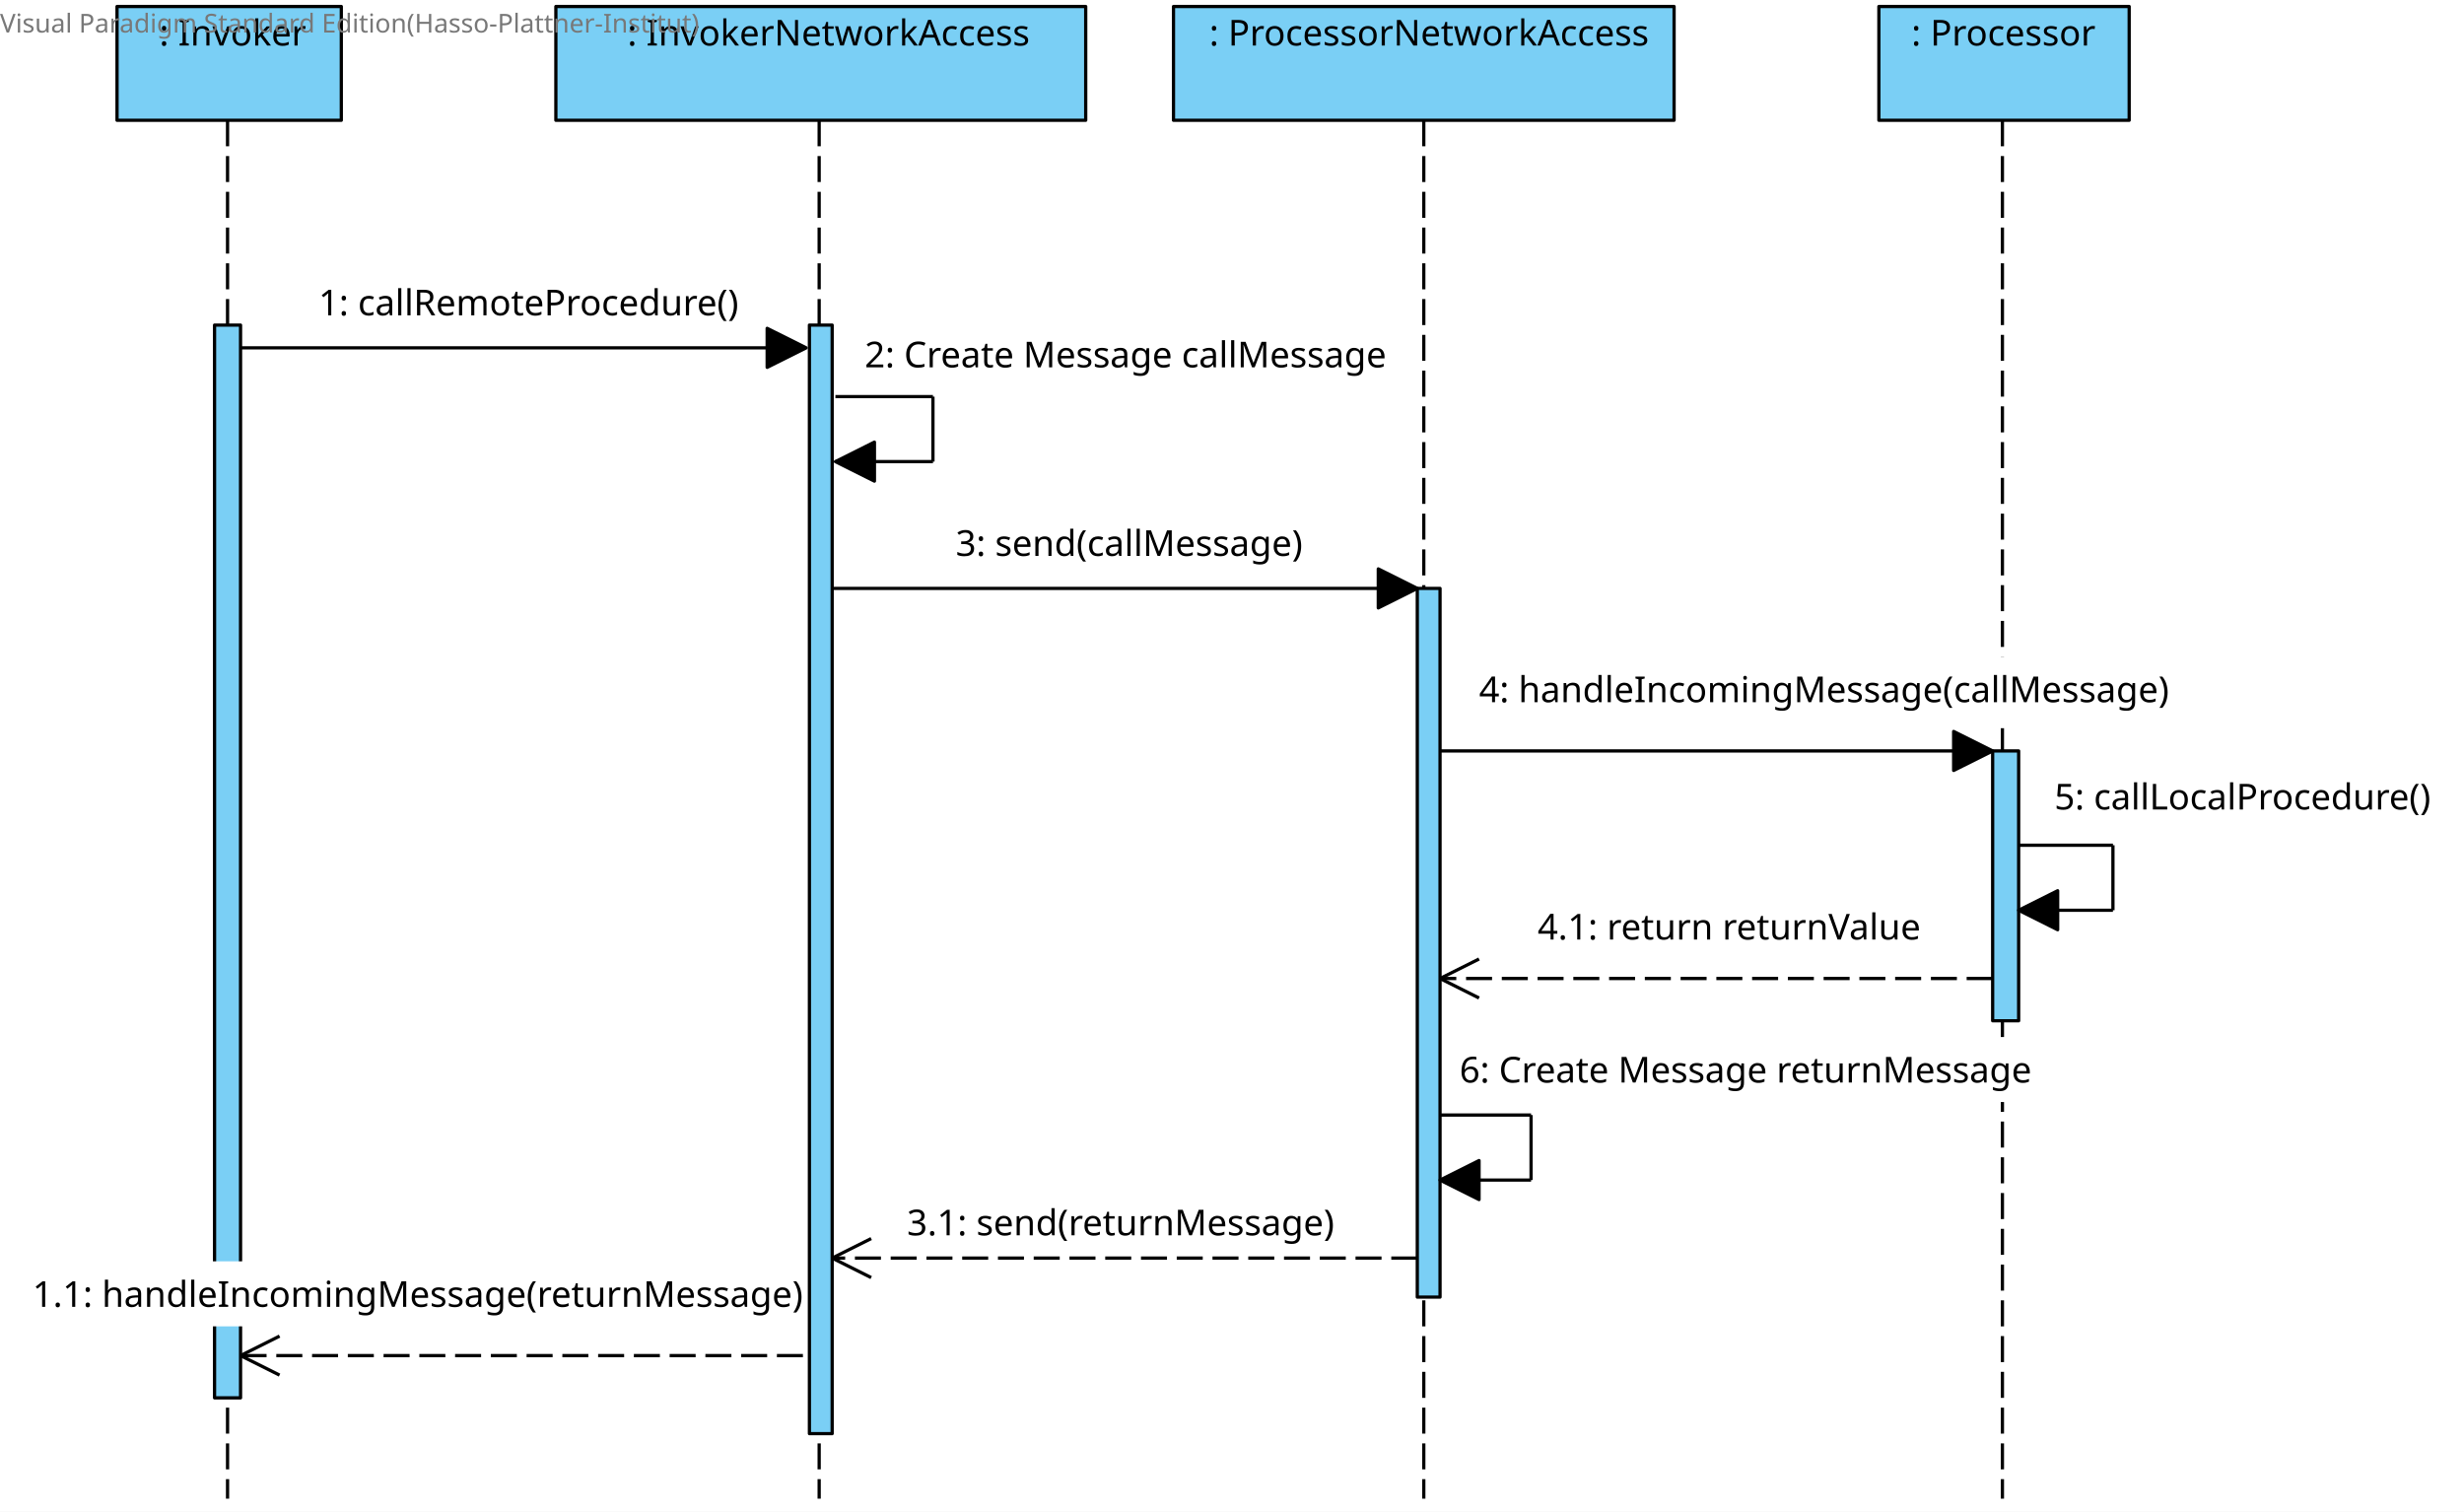
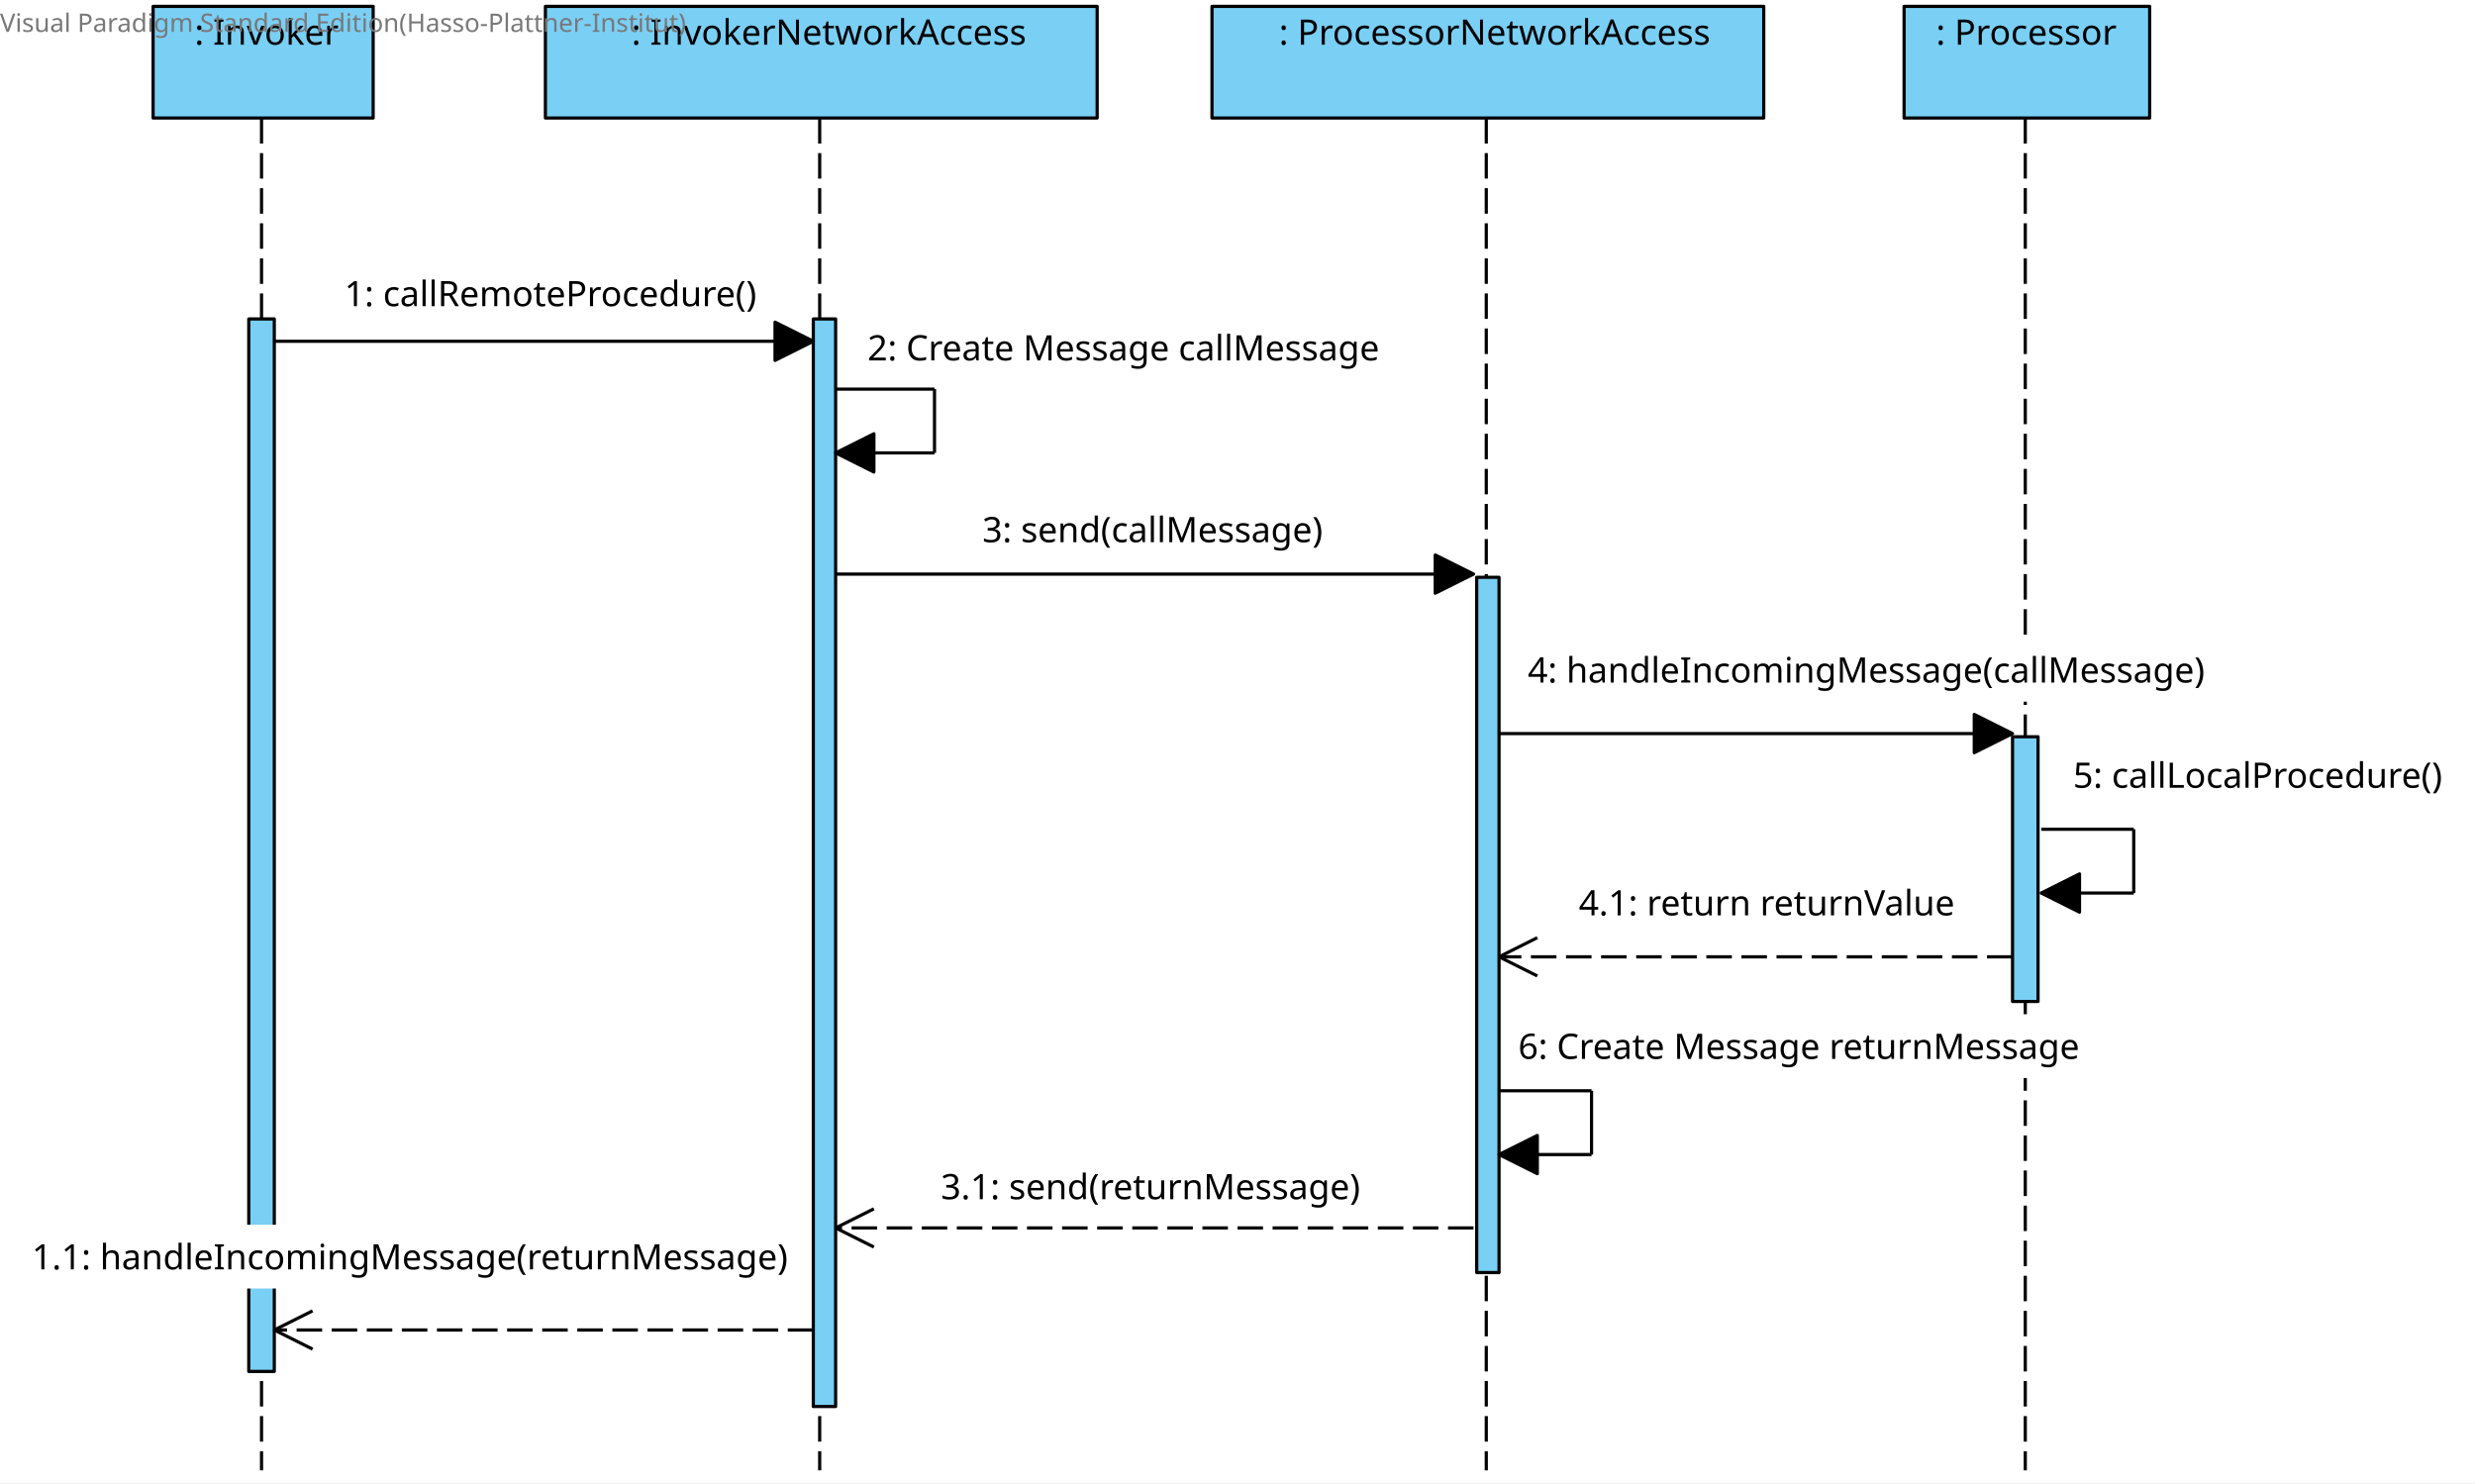
- <svg xmlns="http://www.w3.org/2000/svg" fill-opacity="0" color-rendering="auto" color-interpolation="auto" text-rendering="auto" stroke="rgb(0,0,0)" stroke-linecap="square" width="758" stroke-miterlimit="10" shape-rendering="auto" stroke-opacity="0" fill="rgb(0,0,0)" stroke-dasharray="none" font-weight="normal" stroke-width="1" height="465" font-family="'Dialog'" font-style="normal" stroke-linejoin="miter" font-size="12" stroke-dashoffset="0" image-rendering="auto">
+ <svg xmlns="http://www.w3.org/2000/svg" fill-opacity="0" color-rendering="auto" color-interpolation="auto" text-rendering="auto" stroke="rgb(0,0,0)" stroke-linecap="square" width="776" stroke-miterlimit="10" shape-rendering="auto" stroke-opacity="0" fill="rgb(0,0,0)" stroke-dasharray="none" font-weight="normal" stroke-width="1" height="465" font-family="'Dialog'" font-style="normal" stroke-linejoin="miter" font-size="12" stroke-dashoffset="0" image-rendering="auto">
  <defs id="genericDefs" />
  <g>
    <defs id="defs1">
      <clipPath clipPathUnits="userSpaceOnUse" id="clipPath1">
        <path d="M-7 -7 L81 -7 L81 470 L-7 470 L-7 -7 Z" />
      </clipPath>
      <clipPath clipPathUnits="userSpaceOnUse" id="clipPath2">
        <path d="M-7 -7 L89 -7 L89 470 L-7 470 L-7 -7 Z" />
      </clipPath>
      <clipPath clipPathUnits="userSpaceOnUse" id="clipPath3">
-         <path d="M-7 -7 L175 -7 L175 470 L-7 470 L-7 -7 Z" />
+         <path d="M-7 -7 L185 -7 L185 470 L-7 470 L-7 -7 Z" />
      </clipPath>
      <clipPath clipPathUnits="userSpaceOnUse" id="clipPath4">
        <path d="M-7 -7 L18 -7 L18 352 L-7 352 L-7 -7 Z" />
      </clipPath>
      <clipPath clipPathUnits="userSpaceOnUse" id="clipPath5">
        <path d="M-7 -7 L19 -7 L19 341 L-7 341 L-7 -7 Z" />
      </clipPath>
      <clipPath clipPathUnits="userSpaceOnUse" id="clipPath6">
-         <path d="M-7 -7 L166 -7 L166 470 L-7 470 L-7 -7 Z" />
+         <path d="M-7 -7 L18 -7 L18 229 L-7 229 L-7 -7 Z" />
      </clipPath>
      <clipPath clipPathUnits="userSpaceOnUse" id="clipPath7">
-         <path d="M-7 -7 L18 -7 L18 229 L-7 229 L-7 -7 Z" />
+         <path d="M-7 -7 L19 -7 L19 94 L-7 94 L-7 -7 Z" />
      </clipPath>
      <clipPath clipPathUnits="userSpaceOnUse" id="clipPath8">
-         <path d="M-7 -7 L19 -7 L19 94 L-7 94 L-7 -7 Z" />
+         <path d="M-70 -15 L140 -15 L140 30 L-70 30 L-70 -15 Z" />
      </clipPath>
      <clipPath clipPathUnits="userSpaceOnUse" id="clipPath9">
-         <path d="M-70 -15 L140 -15 L140 30 L-70 30 L-70 -15 Z" />
+         <path d="M-78 -15 L156 -15 L156 30 L-78 30 L-78 -15 Z" />
      </clipPath>
      <clipPath clipPathUnits="userSpaceOnUse" id="clipPath10">
-         <path d="M-78 -15 L156 -15 L156 30 L-78 30 L-78 -15 Z" />
+         <path d="M-174 -15 L348 -15 L348 30 L-174 30 L-174 -15 Z" />
      </clipPath>
      <clipPath clipPathUnits="userSpaceOnUse" id="clipPath11">
-         <path d="M-164 -15 L328 -15 L328 30 L-164 30 L-164 -15 Z" />
+         <path d="M0 0 L373 0 L373 204 L0 204 L0 0 Z" />
      </clipPath>
      <clipPath clipPathUnits="userSpaceOnUse" id="clipPath12">
-         <path d="M-155 -15 L310 -15 L310 30 L-155 30 L-155 -15 Z" />
+         <path d="M0 0 L0 204 L373 204 L373 0 L359 0 L359 10 L185 10 L185 0 L132 0 L132 10 L62 10 L62 0 Z" />
      </clipPath>
      <clipPath clipPathUnits="userSpaceOnUse" id="clipPath13">
-         <path d="M0 0 L378 0 L378 204 L0 204 L0 0 Z" />
+         <path d="M258 67 L258 87 L16 87 L16 67 ZM0 0 L0 204 L373 204 L373 59 L299 59 L299 47 L373 47 L373 0 Z" />
      </clipPath>
      <clipPath clipPathUnits="userSpaceOnUse" id="clipPath14">
-         <path d="M0 0 L0 204 L378 204 L378 0 L361 0 L361 10 L197 10 L197 0 L132 0 L132 10 L62 10 L62 0 Z" />
+         <path d="M0 0 L235 0 L235 224 L0 224 L0 0 Z" />
      </clipPath>
      <clipPath clipPathUnits="userSpaceOnUse" id="clipPath15">
-         <path d="M0 0 L377 0 L377 204 L0 204 L0 0 Z" />
+         <path d="M0 0 L0 224 L235 224 L235 0 Z" />
      </clipPath>
      <clipPath clipPathUnits="userSpaceOnUse" id="clipPath16">
-         <path d="M271 71 L271 91 L28 91 L28 71 ZM0 0 L0 204 L377 204 L377 64 L295 64 L295 51 L377 51 L377 0 Z" />
+         <path d="M0 0 L404 0 L404 204 L0 204 L0 0 Z" />
      </clipPath>
      <clipPath clipPathUnits="userSpaceOnUse" id="clipPath17">
-         <path d="M0 0 L234 0 L234 224 L0 224 L0 0 Z" />
+         <path d="M0 0 L0 204 L404 204 L404 140 L310 140 L310 120 L404 120 L404 0 Z" />
      </clipPath>
      <clipPath clipPathUnits="userSpaceOnUse" id="clipPath18">
-         <path d="M0 0 L0 224 L234 224 L234 0 Z" />
+         <path d="M0 0 L233 0 L233 224 L0 224 L0 0 Z" />
      </clipPath>
      <clipPath clipPathUnits="userSpaceOnUse" id="clipPath19">
-         <path d="M0 0 L384 0 L384 204 L0 204 L0 0 Z" />
+         <path d="M0 0 L0 122 L61 122 L61 134 L0 134 L0 224 L233 224 L233 96 L102 96 L102 76 L233 76 L233 0 Z" />
      </clipPath>
      <clipPath clipPathUnits="userSpaceOnUse" id="clipPath20">
-         <path d="M0 0 L0 204 L384 204 L384 141 L292 141 L292 121 L384 121 L384 0 Z" />
+         <path d="M0 0 L365 0 L365 204 L0 204 L0 0 Z" />
      </clipPath>
      <clipPath clipPathUnits="userSpaceOnUse" id="clipPath21">
-         <path d="M0 0 L232 0 L232 224 L0 224 L0 0 Z" />
+         <path d="M320 70 L320 90 L102 90 L102 70 ZM0 0 L0 204 L102 204 L102 188 L282 188 L282 204 L365 204 L365 0 Z" />
      </clipPath>
      <clipPath clipPathUnits="userSpaceOnUse" id="clipPath22">
-         <path d="M0 0 L0 125 L72 125 L72 138 L0 138 L0 224 L232 224 L232 96 L102 96 L102 76 L232 76 L232 0 Z" />
+         <path d="M0 0 L0 40 L150 40 L150 60 L0 60 L0 158 L112 158 L112 178 L0 178 L0 224 L233 224 L233 0 Z" />
      </clipPath>
      <clipPath clipPathUnits="userSpaceOnUse" id="clipPath23">
-         <path d="M0 0 L374 0 L374 204 L0 204 L0 0 Z" />
+         <path d="M269 79 L269 91 L123 91 L123 79 ZM0 0 L0 99 L82 99 L82 119 L0 119 L0 204 L404 204 L404 53 L310 53 L310 33 L404 33 L404 0 Z" />
      </clipPath>
      <clipPath clipPathUnits="userSpaceOnUse" id="clipPath24">
-         <path d="M323 71 L323 91 L105 91 L105 71 ZM0 0 L0 204 L102 204 L102 188 L282 188 L282 204 L374 204 L374 0 Z" />
+         <path d="M282 118 L282 138 L102 138 L102 118 ZM0 0 L0 164 L61 164 L61 176 L0 176 L0 204 L365 204 L365 0 L320 0 L320 20 L102 20 L102 0 Z" />
      </clipPath>
      <clipPath clipPathUnits="userSpaceOnUse" id="clipPath25">
-         <path d="M0 0 L233 0 L233 224 L0 224 L0 0 Z" />
+         <path d="M-120 -20 L240 -20 L240 40 L-120 40 L-120 -20 Z" />
      </clipPath>
      <clipPath clipPathUnits="userSpaceOnUse" id="clipPath26">
-         <path d="M0 0 L0 42 L145 42 L145 62 L0 62 L0 159 L104 159 L104 179 L0 179 L0 224 L233 224 L233 0 Z" />
+         <path d="M-146 -12 L292 -12 L292 24 L-146 24 L-146 -12 Z" />
      </clipPath>
      <clipPath clipPathUnits="userSpaceOnUse" id="clipPath27">
-         <path d="M259 81 L259 94 L113 94 L113 81 ZM0 0 L0 101 L89 101 L89 121 L0 121 L0 204 L384 204 L384 52 L289 52 L289 32 L384 32 L384 0 Z" />
+         <path d="M-128 -20 L256 -20 L256 40 L-128 40 L-128 -20 Z" />
      </clipPath>
      <clipPath clipPathUnits="userSpaceOnUse" id="clipPath28">
-         <path d="M323 1 L323 21 L105 21 L105 1 ZM282 118 L282 138 L102 138 L102 118 ZM0 0 L0 167 L72 167 L72 180 L0 180 L0 204 L374 204 L374 0 Z" />
+         <path d="M-218 -20 L436 -20 L436 40 L-218 40 L-218 -20 Z" />
      </clipPath>
      <clipPath clipPathUnits="userSpaceOnUse" id="clipPath29">
-         <path d="M-120 -20 L240 -20 L240 40 L-120 40 L-120 -20 Z" />
+         <path d="M-180 -20 L360 -20 L360 40 L-180 40 L-180 -20 Z" />
      </clipPath>
      <clipPath clipPathUnits="userSpaceOnUse" id="clipPath30">
-         <path d="M-146 -13 L292 -13 L292 26 L-146 26 L-146 -13 Z" />
+         <path d="M-125 -12 L250 -12 L250 24 L-125 24 L-125 -12 Z" />
      </clipPath>
      <clipPath clipPathUnits="userSpaceOnUse" id="clipPath31">
-         <path d="M-128 -20 L256 -20 L256 40 L-128 40 L-128 -20 Z" />
+         <path d="M-169 -20 L338 -20 L338 40 L-169 40 L-169 -20 Z" />
      </clipPath>
      <clipPath clipPathUnits="userSpaceOnUse" id="clipPath32">
-         <path d="M-218 -20 L436 -20 L436 40 L-218 40 L-218 -20 Z" />
+         <path d="M-242 -20 L484 -20 L484 40 L-242 40 L-242 -20 Z" />
      </clipPath>
      <clipPath clipPathUnits="userSpaceOnUse" id="clipPath33">
-         <path d="M-180 -20 L360 -20 L360 40 L-180 40 L-180 -20 Z" />
-       </clipPath>
-       <clipPath clipPathUnits="userSpaceOnUse" id="clipPath34">
-         <path d="M-125 -14 L250 -14 L250 28 L-125 28 L-125 -14 Z" />
-       </clipPath>
-       <clipPath clipPathUnits="userSpaceOnUse" id="clipPath35">
-         <path d="M-169 -20 L338 -20 L338 40 L-169 40 L-169 -20 Z" />
-       </clipPath>
-       <clipPath clipPathUnits="userSpaceOnUse" id="clipPath36">
-         <path d="M-243 -20 L486 -20 L486 40 L-243 40 L-243 -20 Z" />
-       </clipPath>
-       <clipPath clipPathUnits="userSpaceOnUse" id="clipPath37">
        <path d="M-144 -14 L288 -14 L288 28 L-144 28 L-144 -14 Z" />
      </clipPath>
    </defs>
    <g fill="white" text-rendering="geometricPrecision" fill-opacity="1" stroke-opacity="1" stroke="white">
-       <rect x="0" width="758" height="465" y="0" stroke="none" />
-     </g>
-     <g font-size="11" transform="translate(36,2)" fill-opacity="1" fill="rgb(122,207,245)" text-rendering="geometricPrecision" font-family="sans-serif" stroke="rgb(122,207,245)" stroke-opacity="1">
+       <rect x="0" width="776" height="465" y="0" stroke="none" />
+     </g>
+     <g font-size="11" transform="translate(48,2)" fill-opacity="1" fill="rgb(122,207,245)" text-rendering="geometricPrecision" font-family="sans-serif" stroke="rgb(122,207,245)" stroke-opacity="1">
      <rect x="0" width="69" height="35" y="0" clip-path="url(#clipPath1)" stroke="none" />
    </g>
-     <g stroke-linecap="butt" font-size="11" transform="translate(36,2)" fill-opacity="1" fill="black" text-rendering="geometricPrecision" font-family="sans-serif" stroke-linejoin="round" stroke="black" stroke-opacity="1" stroke-miterlimit="0">
+     <g stroke-linecap="butt" font-size="11" transform="translate(48,2)" fill-opacity="1" fill="black" text-rendering="geometricPrecision" font-family="sans-serif" stroke-linejoin="round" stroke="black" stroke-opacity="1" stroke-miterlimit="0">
      <rect fill="none" x="0" width="69" height="35" y="0" clip-path="url(#clipPath1)" />
      <line clip-path="url(#clipPath1)" fill="none" x1="34" x2="34" y1="35" y2="459" stroke-linejoin="bevel" stroke-dasharray="8,3" />
    </g>
-     <g font-size="11" transform="translate(578,2)" fill-opacity="1" fill="rgb(122,207,245)" text-rendering="geometricPrecision" font-family="sans-serif" stroke="rgb(122,207,245)" stroke-opacity="1">
+     <g font-size="11" transform="translate(597,2)" fill-opacity="1" fill="rgb(122,207,245)" text-rendering="geometricPrecision" font-family="sans-serif" stroke="rgb(122,207,245)" stroke-opacity="1">
      <rect x="0" width="77" height="35" y="0" clip-path="url(#clipPath2)" stroke="none" />
    </g>
-     <g stroke-linecap="butt" font-size="11" transform="translate(578,2)" fill-opacity="1" fill="black" text-rendering="geometricPrecision" font-family="sans-serif" stroke-linejoin="round" stroke="black" stroke-opacity="1" stroke-miterlimit="0">
+     <g stroke-linecap="butt" font-size="11" transform="translate(597,2)" fill-opacity="1" fill="black" text-rendering="geometricPrecision" font-family="sans-serif" stroke-linejoin="round" stroke="black" stroke-opacity="1" stroke-miterlimit="0">
      <rect fill="none" x="0" width="77" height="35" y="0" clip-path="url(#clipPath2)" />
      <line clip-path="url(#clipPath2)" fill="none" x1="38" x2="38" y1="35" y2="459" stroke-linejoin="bevel" stroke-dasharray="8,3" />
    </g>
    <g font-size="11" transform="translate(171,2)" fill-opacity="1" fill="rgb(122,207,245)" text-rendering="geometricPrecision" font-family="sans-serif" stroke="rgb(122,207,245)" stroke-opacity="1">
-       <rect x="0" width="163" height="35" y="0" clip-path="url(#clipPath3)" stroke="none" />
+       <rect x="0" width="173" height="35" y="0" clip-path="url(#clipPath3)" stroke="none" />
    </g>
    <g stroke-linecap="butt" font-size="11" transform="translate(171,2)" fill-opacity="1" fill="black" text-rendering="geometricPrecision" font-family="sans-serif" stroke-linejoin="round" stroke="black" stroke-opacity="1" stroke-miterlimit="0">
-       <rect fill="none" x="0" width="163" height="35" y="0" clip-path="url(#clipPath3)" />
-       <line clip-path="url(#clipPath3)" fill="none" x1="81" x2="81" y1="35" y2="459" stroke-linejoin="bevel" stroke-dasharray="8,3" />
-     </g>
-     <g font-size="11" transform="translate(249,100)" fill-opacity="1" fill="rgb(122,207,245)" text-rendering="geometricPrecision" font-family="sans-serif" stroke="rgb(122,207,245)" stroke-opacity="1">
+       <rect fill="none" x="0" width="173" height="35" y="0" clip-path="url(#clipPath3)" />
+       <line clip-path="url(#clipPath3)" fill="none" x1="86" x2="86" y1="35" y2="459" stroke-linejoin="bevel" stroke-dasharray="8,3" />
+     </g>
+     <g font-size="11" transform="translate(255,100)" fill-opacity="1" fill="rgb(122,207,245)" text-rendering="geometricPrecision" font-family="sans-serif" stroke="rgb(122,207,245)" stroke-opacity="1">
      <rect x="0" width="7" height="341" y="0" clip-path="url(#clipPath4)" stroke="none" />
    </g>
-     <g stroke-linecap="butt" font-size="11" transform="translate(249,100)" fill-opacity="1" fill="black" text-rendering="geometricPrecision" font-family="sans-serif" stroke-linejoin="round" stroke="black" stroke-opacity="1" stroke-miterlimit="0">
+     <g stroke-linecap="butt" font-size="11" transform="translate(255,100)" fill-opacity="1" fill="black" text-rendering="geometricPrecision" font-family="sans-serif" stroke-linejoin="round" stroke="black" stroke-opacity="1" stroke-miterlimit="0">
      <rect fill="none" x="0" width="7" height="341" y="0" clip-path="url(#clipPath4)" />
    </g>
-     <g font-size="11" transform="translate(66,100)" fill-opacity="1" fill="rgb(122,207,245)" text-rendering="geometricPrecision" font-family="sans-serif" stroke="rgb(122,207,245)" stroke-opacity="1">
+     <g font-size="11" transform="translate(78,100)" fill-opacity="1" fill="rgb(122,207,245)" text-rendering="geometricPrecision" font-family="sans-serif" stroke="rgb(122,207,245)" stroke-opacity="1">
      <rect x="0" width="8" height="330" y="0" clip-path="url(#clipPath5)" stroke="none" />
    </g>
-     <g stroke-linecap="butt" font-size="11" transform="translate(66,100)" fill-opacity="1" fill="black" text-rendering="geometricPrecision" font-family="sans-serif" stroke-linejoin="round" stroke="black" stroke-opacity="1" stroke-miterlimit="0">
+     <g stroke-linecap="butt" font-size="11" transform="translate(78,100)" fill-opacity="1" fill="black" text-rendering="geometricPrecision" font-family="sans-serif" stroke-linejoin="round" stroke="black" stroke-opacity="1" stroke-miterlimit="0">
      <rect fill="none" x="0" width="8" height="330" y="0" clip-path="url(#clipPath5)" />
    </g>
-     <g font-size="11" transform="translate(361,2)" fill-opacity="1" fill="rgb(122,207,245)" text-rendering="geometricPrecision" font-family="sans-serif" stroke="rgb(122,207,245)" stroke-opacity="1">
-       <rect x="0" width="154" height="35" y="0" clip-path="url(#clipPath6)" stroke="none" />
-     </g>
-     <g stroke-linecap="butt" font-size="11" transform="translate(361,2)" fill-opacity="1" fill="black" text-rendering="geometricPrecision" font-family="sans-serif" stroke-linejoin="round" stroke="black" stroke-opacity="1" stroke-miterlimit="0">
-       <rect fill="none" x="0" width="154" height="35" y="0" clip-path="url(#clipPath6)" />
-       <line clip-path="url(#clipPath6)" fill="none" x1="77" x2="77" y1="35" y2="459" stroke-linejoin="bevel" stroke-dasharray="8,3" />
-     </g>
-     <g font-size="11" transform="translate(436,181)" fill-opacity="1" fill="rgb(122,207,245)" text-rendering="geometricPrecision" font-family="sans-serif" stroke="rgb(122,207,245)" stroke-opacity="1">
-       <rect x="0" width="7" height="218" y="0" clip-path="url(#clipPath7)" stroke="none" />
-     </g>
-     <g stroke-linecap="butt" font-size="11" transform="translate(436,181)" fill-opacity="1" fill="black" text-rendering="geometricPrecision" font-family="sans-serif" stroke-linejoin="round" stroke="black" stroke-opacity="1" stroke-miterlimit="0">
-       <rect fill="none" x="0" width="7" height="218" y="0" clip-path="url(#clipPath7)" />
-     </g>
-     <g font-size="11" transform="translate(613,231)" fill-opacity="1" fill="rgb(122,207,245)" text-rendering="geometricPrecision" font-family="sans-serif" stroke="rgb(122,207,245)" stroke-opacity="1">
-       <rect x="0" width="8" height="83" y="0" clip-path="url(#clipPath8)" stroke="none" />
-     </g>
-     <g stroke-linecap="butt" font-size="11" transform="translate(613,231)" fill-opacity="1" fill="black" text-rendering="geometricPrecision" font-family="sans-serif" stroke-linejoin="round" stroke="black" stroke-opacity="1" stroke-miterlimit="0">
-       <rect fill="none" x="0" width="8" height="83" y="0" clip-path="url(#clipPath8)" />
-     </g>
-     <g font-size="11" transform="translate(36,2)" fill-opacity="1" fill="black" text-rendering="geometricPrecision" font-family="sans-serif" stroke="black" stroke-opacity="1">
-       <text x="13" xml:space="preserve" y="12" clip-path="url(#clipPath9)" stroke="none">: Invoker</text>
-     </g>
-     <g font-size="11" transform="translate(578,2)" fill-opacity="1" fill="black" text-rendering="geometricPrecision" font-family="sans-serif" stroke="black" stroke-opacity="1">
-       <text x="10" xml:space="preserve" y="12" clip-path="url(#clipPath10)" stroke="none">: Processor</text>
+     <g font-size="11" transform="translate(380,2)" fill-opacity="1" fill="rgb(122,207,245)" text-rendering="geometricPrecision" font-family="sans-serif" stroke="rgb(122,207,245)" stroke-opacity="1">
+       <rect x="0" width="173" height="35" y="0" clip-path="url(#clipPath3)" stroke="none" />
+     </g>
+     <g stroke-linecap="butt" font-size="11" transform="translate(380,2)" fill-opacity="1" fill="black" text-rendering="geometricPrecision" font-family="sans-serif" stroke-linejoin="round" stroke="black" stroke-opacity="1" stroke-miterlimit="0">
+       <rect fill="none" x="0" width="173" height="35" y="0" clip-path="url(#clipPath3)" />
+       <line clip-path="url(#clipPath3)" fill="none" x1="86" x2="86" y1="35" y2="459" stroke-linejoin="bevel" stroke-dasharray="8,3" />
+     </g>
+     <g font-size="11" transform="translate(463,181)" fill-opacity="1" fill="rgb(122,207,245)" text-rendering="geometricPrecision" font-family="sans-serif" stroke="rgb(122,207,245)" stroke-opacity="1">
+       <rect x="0" width="7" height="218" y="0" clip-path="url(#clipPath6)" stroke="none" />
+     </g>
+     <g stroke-linecap="butt" font-size="11" transform="translate(463,181)" fill-opacity="1" fill="black" text-rendering="geometricPrecision" font-family="sans-serif" stroke-linejoin="round" stroke="black" stroke-opacity="1" stroke-miterlimit="0">
+       <rect fill="none" x="0" width="7" height="218" y="0" clip-path="url(#clipPath6)" />
+     </g>
+     <g font-size="11" transform="translate(631,231)" fill-opacity="1" fill="rgb(122,207,245)" text-rendering="geometricPrecision" font-family="sans-serif" stroke="rgb(122,207,245)" stroke-opacity="1">
+       <rect x="0" width="8" height="83" y="0" clip-path="url(#clipPath7)" stroke="none" />
+     </g>
+     <g stroke-linecap="butt" font-size="11" transform="translate(631,231)" fill-opacity="1" fill="black" text-rendering="geometricPrecision" font-family="sans-serif" stroke-linejoin="round" stroke="black" stroke-opacity="1" stroke-miterlimit="0">
+       <rect fill="none" x="0" width="8" height="83" y="0" clip-path="url(#clipPath7)" />
+     </g>
+     <g font-size="11" transform="translate(48,2)" fill-opacity="1" fill="black" text-rendering="geometricPrecision" font-family="sans-serif" stroke="black" stroke-opacity="1">
+       <text x="13" xml:space="preserve" y="12" clip-path="url(#clipPath8)" stroke="none">: Invoker</text>
+     </g>
+     <g font-size="11" transform="translate(597,2)" fill-opacity="1" fill="black" text-rendering="geometricPrecision" font-family="sans-serif" stroke="black" stroke-opacity="1">
+       <text x="10" xml:space="preserve" y="12" clip-path="url(#clipPath9)" stroke="none">: Processor</text>
    </g>
    <g font-size="11" transform="translate(171,2)" fill-opacity="1" fill="black" text-rendering="geometricPrecision" font-family="sans-serif" stroke="black" stroke-opacity="1">
-       <text x="22" xml:space="preserve" y="12" clip-path="url(#clipPath11)" stroke="none">: InvokerNetworkAccess</text>
-     </g>
-     <g font-size="11" transform="translate(361,2)" fill-opacity="1" fill="black" text-rendering="geometricPrecision" font-family="sans-serif" stroke="black" stroke-opacity="1">
-       <text x="11" xml:space="preserve" y="12" clip-path="url(#clipPath12)" stroke="none">: ProcessorNetworkAccess</text>
-     </g>
-     <g stroke-linecap="butt" font-size="11" transform="translate(-26,7)" fill-opacity="1" fill="black" text-rendering="geometricPrecision" font-family="sans-serif" stroke-linejoin="round" stroke="black" stroke-opacity="1">
-       <line y2="100" fill="none" x1="100" clip-path="url(#clipPath14)" x2="274" y1="100" />
-       <polygon points=" 274 100 262 94 262 106" clip-path="url(#clipPath14)" stroke="none" />
-       <polygon fill="none" points=" 274 100 262 94 262 106" clip-path="url(#clipPath14)" />
-     </g>
-     <g stroke-linecap="butt" font-size="11" transform="translate(-26,317)" fill-opacity="1" fill="black" text-rendering="geometricPrecision" font-family="sans-serif" stroke-linejoin="round" stroke-dasharray="8,3" stroke="black" stroke-opacity="1" stroke-miterlimit="0">
-       <line y2="100" fill="none" x1="273" clip-path="url(#clipPath16)" x2="100" y1="100" />
-       <line clip-path="url(#clipPath16)" fill="none" x1="100" x2="112" y1="100" y2="106" stroke-dasharray="none" stroke-miterlimit="10" />
-       <line clip-path="url(#clipPath16)" fill="none" x1="100" x2="112" y1="100" y2="94" stroke-dasharray="none" stroke-miterlimit="10" />
-     </g>
-     <g stroke-linecap="butt" font-size="11" transform="translate(157,22)" fill-opacity="1" fill="black" text-rendering="geometricPrecision" font-family="sans-serif" stroke-linejoin="round" stroke="black" stroke-opacity="1">
-       <line y2="100" fill="none" x1="100" clip-path="url(#clipPath18)" x2="130" y1="100" />
-       <line y2="120" fill="none" x1="130" clip-path="url(#clipPath18)" x2="130" y1="100" />
-       <line y2="120" fill="none" x1="130" clip-path="url(#clipPath18)" x2="100" y1="120" />
-       <polygon points=" 100 120 112 126 112 114" clip-path="url(#clipPath18)" stroke="none" />
-       <polygon fill="none" points=" 100 120 112 126 112 114" clip-path="url(#clipPath18)" />
-     </g>
-     <g stroke-linecap="butt" font-size="11" transform="translate(156,81)" fill-opacity="1" fill="black" text-rendering="geometricPrecision" font-family="sans-serif" stroke-linejoin="round" stroke="black" stroke-opacity="1">
-       <line y2="100" fill="none" x1="100" clip-path="url(#clipPath20)" x2="280" y1="100" />
-       <polygon points=" 280 100 268 94 268 106" clip-path="url(#clipPath20)" stroke="none" />
-       <polygon fill="none" points=" 280 100 268 94 268 106" clip-path="url(#clipPath20)" />
-     </g>
-     <g stroke-linecap="butt" font-size="11" transform="translate(343,243)" fill-opacity="1" fill="black" text-rendering="geometricPrecision" font-family="sans-serif" stroke-linejoin="round" stroke="black" stroke-opacity="1">
-       <line y2="100" fill="none" x1="100" clip-path="url(#clipPath22)" x2="128" y1="100" />
-       <line y2="120" fill="none" x1="128" clip-path="url(#clipPath22)" x2="128" y1="100" />
-       <line y2="120" fill="none" x1="128" clip-path="url(#clipPath22)" x2="100" y1="120" />
+       <text x="27" xml:space="preserve" y="12" clip-path="url(#clipPath10)" stroke="none">: InvokerNetworkAccess</text>
+     </g>
+     <g font-size="11" transform="translate(380,2)" fill-opacity="1" fill="black" text-rendering="geometricPrecision" font-family="sans-serif" stroke="black" stroke-opacity="1">
+       <text x="21" xml:space="preserve" y="12" clip-path="url(#clipPath10)" stroke="none">: ProcessorNetworkAccess</text>
+     </g>
+     <g stroke-linecap="butt" font-size="11" transform="translate(-14,7)" fill-opacity="1" fill="black" text-rendering="geometricPrecision" font-family="sans-serif" stroke-linejoin="round" stroke="black" stroke-opacity="1">
+       <line y2="100" fill="none" x1="100" clip-path="url(#clipPath12)" x2="269" y1="100" />
+       <polygon points=" 269 100 257 94 257 106" clip-path="url(#clipPath12)" stroke="none" />
+       <polygon fill="none" points=" 269 100 257 94 257 106" clip-path="url(#clipPath12)" />
+     </g>
+     <g stroke-linecap="butt" font-size="11" transform="translate(-14,317)" fill-opacity="1" fill="black" text-rendering="geometricPrecision" font-family="sans-serif" stroke-linejoin="round" stroke-dasharray="8,3" stroke="black" stroke-opacity="1" stroke-miterlimit="0">
+       <line y2="100" fill="none" x1="269" clip-path="url(#clipPath13)" x2="100" y1="100" />
+       <line clip-path="url(#clipPath13)" fill="none" x1="100" x2="112" y1="100" y2="106" stroke-dasharray="none" stroke-miterlimit="10" />
+       <line clip-path="url(#clipPath13)" fill="none" x1="100" x2="112" y1="100" y2="94" stroke-dasharray="none" stroke-miterlimit="10" />
+     </g>
+     <g stroke-linecap="butt" font-size="11" transform="translate(162,22)" fill-opacity="1" fill="black" text-rendering="geometricPrecision" font-family="sans-serif" stroke-linejoin="round" stroke="black" stroke-opacity="1">
+       <line y2="100" fill="none" x1="100" clip-path="url(#clipPath15)" x2="131" y1="100" />
+       <line y2="120" fill="none" x1="131" clip-path="url(#clipPath15)" x2="131" y1="100" />
+       <line y2="120" fill="none" x1="131" clip-path="url(#clipPath15)" x2="100" y1="120" />
+       <polygon points=" 100 120 112 126 112 114" clip-path="url(#clipPath15)" stroke="none" />
+       <polygon fill="none" points=" 100 120 112 126 112 114" clip-path="url(#clipPath15)" />
+     </g>
+     <g stroke-linecap="butt" font-size="11" transform="translate(162,80)" fill-opacity="1" fill="black" text-rendering="geometricPrecision" font-family="sans-serif" stroke-linejoin="round" stroke="black" stroke-opacity="1">
+       <line y2="100" fill="none" x1="100" clip-path="url(#clipPath17)" x2="300" y1="100" />
+       <polygon points=" 300 100 288 94 288 106" clip-path="url(#clipPath17)" stroke="none" />
+       <polygon fill="none" points=" 300 100 288 94 288 106" clip-path="url(#clipPath17)" />
+     </g>
+     <g stroke-linecap="butt" font-size="11" transform="translate(370,242)" fill-opacity="1" fill="black" text-rendering="geometricPrecision" font-family="sans-serif" stroke-linejoin="round" stroke="black" stroke-opacity="1">
+       <line y2="100" fill="none" x1="100" clip-path="url(#clipPath19)" x2="129" y1="100" />
+       <line y2="120" fill="none" x1="129" clip-path="url(#clipPath19)" x2="129" y1="100" />
+       <line y2="120" fill="none" x1="129" clip-path="url(#clipPath19)" x2="100" y1="120" />
+       <polygon points=" 100 120 112 126 112 114" clip-path="url(#clipPath19)" stroke="none" />
+       <polygon fill="none" points=" 100 120 112 126 112 114" clip-path="url(#clipPath19)" />
+     </g>
+     <g stroke-linecap="butt" font-size="11" transform="translate(370,130)" fill-opacity="1" fill="black" text-rendering="geometricPrecision" font-family="sans-serif" stroke-linejoin="round" stroke="black" stroke-opacity="1">
+       <line y2="100" fill="none" x1="100" clip-path="url(#clipPath21)" x2="261" y1="100" />
+       <polygon points=" 261 100 249 94 249 106" clip-path="url(#clipPath21)" stroke="none" />
+       <polygon fill="none" points=" 261 100 249 94 249 106" clip-path="url(#clipPath21)" />
+     </g>
+     <g stroke-linecap="butt" font-size="11" transform="translate(540,160)" fill-opacity="1" fill="black" text-rendering="geometricPrecision" font-family="sans-serif" stroke-linejoin="round" stroke="black" stroke-opacity="1">
+       <line y2="100" fill="none" x1="100" clip-path="url(#clipPath22)" x2="129" y1="100" />
+       <line y2="120" fill="none" x1="129" clip-path="url(#clipPath22)" x2="129" y1="100" />
+       <line y2="120" fill="none" x1="129" clip-path="url(#clipPath22)" x2="100" y1="120" />
      <polygon points=" 100 120 112 126 112 114" clip-path="url(#clipPath22)" stroke="none" />
      <polygon fill="none" points=" 100 120 112 126 112 114" clip-path="url(#clipPath22)" />
    </g>
-     <g stroke-linecap="butt" font-size="11" transform="translate(343,131)" fill-opacity="1" fill="black" text-rendering="geometricPrecision" font-family="sans-serif" stroke-linejoin="round" stroke="black" stroke-opacity="1">
-       <line y2="100" fill="none" x1="100" clip-path="url(#clipPath24)" x2="270" y1="100" />
-       <polygon points=" 270 100 258 94 258 106" clip-path="url(#clipPath24)" stroke="none" />
-       <polygon fill="none" points=" 270 100 258 94 258 106" clip-path="url(#clipPath24)" />
-     </g>
-     <g stroke-linecap="butt" font-size="11" transform="translate(521,160)" fill-opacity="1" fill="black" text-rendering="geometricPrecision" font-family="sans-serif" stroke-linejoin="round" stroke="black" stroke-opacity="1">
-       <line y2="100" fill="none" x1="100" clip-path="url(#clipPath26)" x2="129" y1="100" />
-       <line y2="120" fill="none" x1="129" clip-path="url(#clipPath26)" x2="129" y1="100" />
-       <line y2="120" fill="none" x1="129" clip-path="url(#clipPath26)" x2="100" y1="120" />
-       <polygon points=" 100 120 112 126 112 114" clip-path="url(#clipPath26)" stroke="none" />
-       <polygon fill="none" points=" 100 120 112 126 112 114" clip-path="url(#clipPath26)" />
-     </g>
-     <g stroke-linecap="butt" font-size="11" transform="translate(156,287)" fill-opacity="1" fill="black" text-rendering="geometricPrecision" font-family="sans-serif" stroke-linejoin="round" stroke-dasharray="8,3" stroke="black" stroke-opacity="1" stroke-miterlimit="0">
-       <line y2="100" fill="none" x1="280" clip-path="url(#clipPath27)" x2="100" y1="100" />
-       <line clip-path="url(#clipPath27)" fill="none" x1="100" x2="112" y1="100" y2="106" stroke-dasharray="none" stroke-miterlimit="10" />
-       <line clip-path="url(#clipPath27)" fill="none" x1="100" x2="112" y1="100" y2="94" stroke-dasharray="none" stroke-miterlimit="10" />
-     </g>
-     <g stroke-linecap="butt" font-size="11" transform="translate(343,201)" fill-opacity="1" fill="black" text-rendering="geometricPrecision" font-family="sans-serif" stroke-linejoin="round" stroke-dasharray="8,3" stroke="black" stroke-opacity="1" stroke-miterlimit="0">
-       <line y2="100" fill="none" x1="270" clip-path="url(#clipPath28)" x2="100" y1="100" />
-       <line clip-path="url(#clipPath28)" fill="none" x1="100" x2="112" y1="100" y2="106" stroke-dasharray="none" stroke-miterlimit="10" />
-       <line clip-path="url(#clipPath28)" fill="none" x1="100" x2="112" y1="100" y2="94" stroke-dasharray="none" stroke-miterlimit="10" />
-     </g>
-     <g font-size="11" transform="translate(469,275)" fill-opacity="1" fill="black" text-rendering="geometricPrecision" font-family="sans-serif" stroke="black" stroke-opacity="1">
-       <text x="4" xml:space="preserve" y="14" clip-path="url(#clipPath29)" stroke="none">4.1: return returnValue</text>
-     </g>
-     <g font-size="11" transform="translate(269,368)" fill-opacity="1" fill="white" text-rendering="geometricPrecision" font-family="sans-serif" stroke="white" stroke-opacity="1">
-       <rect x="0" width="146" height="13" y="0" clip-path="url(#clipPath30)" stroke="none" />
-       <text fill="black" x="10" xml:space="preserve" y="12" clip-path="url(#clipPath30)" stroke="none">3.1: send(returnMessage)</text>
-     </g>
-     <g font-size="11" transform="translate(626,235)" fill-opacity="1" fill="black" text-rendering="geometricPrecision" font-family="sans-serif" stroke="black" stroke-opacity="1">
-       <text x="6" xml:space="preserve" y="14" clip-path="url(#clipPath31)" stroke="none">5: callLocalProcedure()</text>
-     </g>
-     <g font-size="11" transform="translate(448,202)" fill-opacity="1" fill="white" text-rendering="geometricPrecision" font-family="sans-serif" stroke="white" stroke-opacity="1">
-       <rect x="0" width="218" height="20" y="0" clip-path="url(#clipPath32)" stroke="none" />
-       <text fill="black" x="7" xml:space="preserve" y="14" clip-path="url(#clipPath32)" stroke="none">4: handleIncomingMessage(callMessage)</text>
-     </g>
-     <g font-size="11" transform="translate(445,319)" fill-opacity="1" fill="white" text-rendering="geometricPrecision" font-family="sans-serif" stroke="white" stroke-opacity="1">
-       <rect x="0" width="180" height="20" y="0" clip-path="url(#clipPath33)" stroke="none" />
-       <text fill="black" x="4" xml:space="preserve" y="14" clip-path="url(#clipPath33)" stroke="none">6: Create Message returnMessage</text>
-     </g>
-     <g font-size="11" transform="translate(284,159)" fill-opacity="1" fill="black" text-rendering="geometricPrecision" font-family="sans-serif" stroke="black" stroke-opacity="1">
-       <text x="10" xml:space="preserve" y="12" clip-path="url(#clipPath34)" stroke="none">3: send(callMessage)</text>
-     </g>
-     <g font-size="11" transform="translate(261,99)" fill-opacity="1" fill="black" text-rendering="geometricPrecision" font-family="sans-serif" stroke="black" stroke-opacity="1">
-       <text x="5" xml:space="preserve" y="14" clip-path="url(#clipPath35)" stroke="none">2: Create Message callMessage</text>
-     </g>
-     <g font-size="11" transform="translate(2,388)" fill-opacity="1" fill="white" text-rendering="geometricPrecision" font-family="sans-serif" stroke="white" stroke-opacity="1">
-       <rect x="0" width="243" height="20" y="0" clip-path="url(#clipPath36)" stroke="none" />
-       <text fill="black" x="8" xml:space="preserve" y="14" clip-path="url(#clipPath36)" stroke="none">1.1: handleIncomingMessage(returnMessage)</text>
-     </g>
-     <g font-size="11" transform="translate(90,85)" fill-opacity="1" fill="black" text-rendering="geometricPrecision" font-family="sans-serif" stroke="black" stroke-opacity="1">
-       <text x="8" xml:space="preserve" y="12" clip-path="url(#clipPath37)" stroke="none">1: callRemoteProcedure()</text>
+     <g stroke-linecap="butt" font-size="11" transform="translate(162,285)" fill-opacity="1" fill="black" text-rendering="geometricPrecision" font-family="sans-serif" stroke-linejoin="round" stroke-dasharray="8,3" stroke="black" stroke-opacity="1" stroke-miterlimit="0">
+       <line y2="100" fill="none" x1="300" clip-path="url(#clipPath23)" x2="100" y1="100" />
+       <line clip-path="url(#clipPath23)" fill="none" x1="100" x2="112" y1="100" y2="106" stroke-dasharray="none" stroke-miterlimit="10" />
+       <line clip-path="url(#clipPath23)" fill="none" x1="100" x2="112" y1="100" y2="94" stroke-dasharray="none" stroke-miterlimit="10" />
+     </g>
+     <g stroke-linecap="butt" font-size="11" transform="translate(370,200)" fill-opacity="1" fill="black" text-rendering="geometricPrecision" font-family="sans-serif" stroke-linejoin="round" stroke-dasharray="8,3" stroke="black" stroke-opacity="1" stroke-miterlimit="0">
+       <line y2="100" fill="none" x1="261" clip-path="url(#clipPath24)" x2="100" y1="100" />
+       <line clip-path="url(#clipPath24)" fill="none" x1="100" x2="112" y1="100" y2="106" stroke-dasharray="none" stroke-miterlimit="10" />
+       <line clip-path="url(#clipPath24)" fill="none" x1="100" x2="112" y1="100" y2="94" stroke-dasharray="none" stroke-miterlimit="10" />
+     </g>
+     <g font-size="11" transform="translate(491,273)" fill-opacity="1" fill="black" text-rendering="geometricPrecision" font-family="sans-serif" stroke="black" stroke-opacity="1">
+       <text x="4" xml:space="preserve" y="14" clip-path="url(#clipPath25)" stroke="none">4.1: return returnValue</text>
+     </g>
+     <g font-size="11" transform="translate(285,364)" fill-opacity="1" fill="white" text-rendering="geometricPrecision" font-family="sans-serif" stroke="white" stroke-opacity="1">
+       <rect x="0" width="146" height="12" y="0" clip-path="url(#clipPath26)" stroke="none" />
+       <text fill="black" x="10" xml:space="preserve" y="12" clip-path="url(#clipPath26)" stroke="none">3.1: send(returnMessage)</text>
+     </g>
+     <g font-size="11" transform="translate(644,233)" fill-opacity="1" fill="black" text-rendering="geometricPrecision" font-family="sans-serif" stroke="black" stroke-opacity="1">
+       <text x="6" xml:space="preserve" y="14" clip-path="url(#clipPath27)" stroke="none">5: callLocalProcedure()</text>
+     </g>
+     <g font-size="11" transform="translate(472,200)" fill-opacity="1" fill="white" text-rendering="geometricPrecision" font-family="sans-serif" stroke="white" stroke-opacity="1">
+       <rect x="0" width="218" height="20" y="0" clip-path="url(#clipPath28)" stroke="none" />
+       <text fill="black" x="7" xml:space="preserve" y="14" clip-path="url(#clipPath28)" stroke="none">4: handleIncomingMessage(callMessage)</text>
+     </g>
+     <g font-size="11" transform="translate(472,318)" fill-opacity="1" fill="white" text-rendering="geometricPrecision" font-family="sans-serif" stroke="white" stroke-opacity="1">
+       <rect x="0" width="180" height="20" y="0" clip-path="url(#clipPath29)" stroke="none" />
+       <text fill="black" x="4" xml:space="preserve" y="14" clip-path="url(#clipPath29)" stroke="none">6: Create Message returnMessage</text>
+     </g>
+     <g font-size="11" transform="translate(298,158)" fill-opacity="1" fill="black" text-rendering="geometricPrecision" font-family="sans-serif" stroke="black" stroke-opacity="1">
+       <text x="10" xml:space="preserve" y="12" clip-path="url(#clipPath30)" stroke="none">3: send(callMessage)</text>
+     </g>
+     <g font-size="11" transform="translate(267,99)" fill-opacity="1" fill="black" text-rendering="geometricPrecision" font-family="sans-serif" stroke="black" stroke-opacity="1">
+       <text x="5" xml:space="preserve" y="14" clip-path="url(#clipPath31)" stroke="none">2: Create Message callMessage</text>
+     </g>
+     <g font-size="11" transform="translate(2,384)" fill-opacity="1" fill="white" text-rendering="geometricPrecision" font-family="sans-serif" stroke="white" stroke-opacity="1">
+       <rect x="0" width="242" height="20" y="0" clip-path="url(#clipPath32)" stroke="none" />
+       <text fill="black" x="8" xml:space="preserve" y="14" clip-path="url(#clipPath32)" stroke="none">1.1: handleIncomingMessage(returnMessage)</text>
+     </g>
+     <g font-size="11" transform="translate(100,84)" fill-opacity="1" fill="black" text-rendering="geometricPrecision" font-family="sans-serif" stroke="black" stroke-opacity="1">
+       <text x="8" xml:space="preserve" y="12" clip-path="url(#clipPath33)" stroke="none">1: callRemoteProcedure()</text>
    </g>
    <g fill="rgb(120,120,120)" text-rendering="geometricPrecision" fill-opacity="1" font-size="8" stroke-opacity="1" stroke="rgb(120,120,120)">
      <text x="0" xml:space="preserve" y="10" stroke="none">Visual Paradigm Standard Edition(Hasso-Plattner-Institut)</text>
    </g>
  </g>
</svg>
